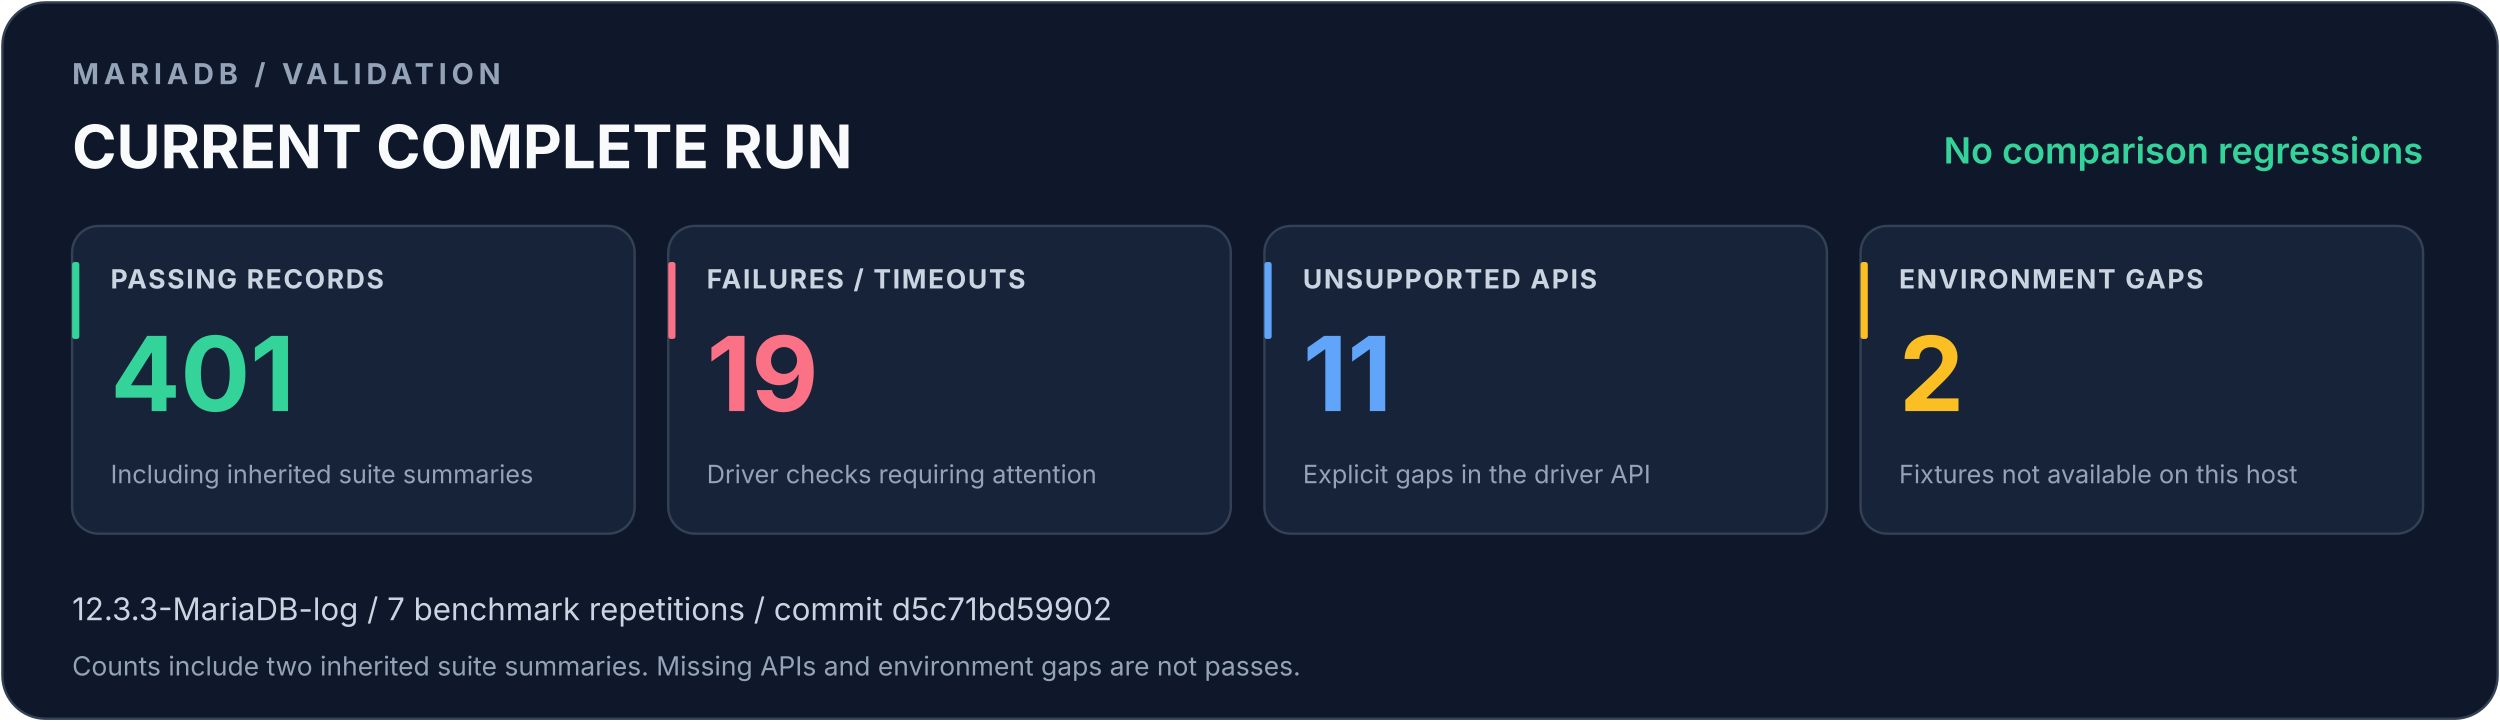
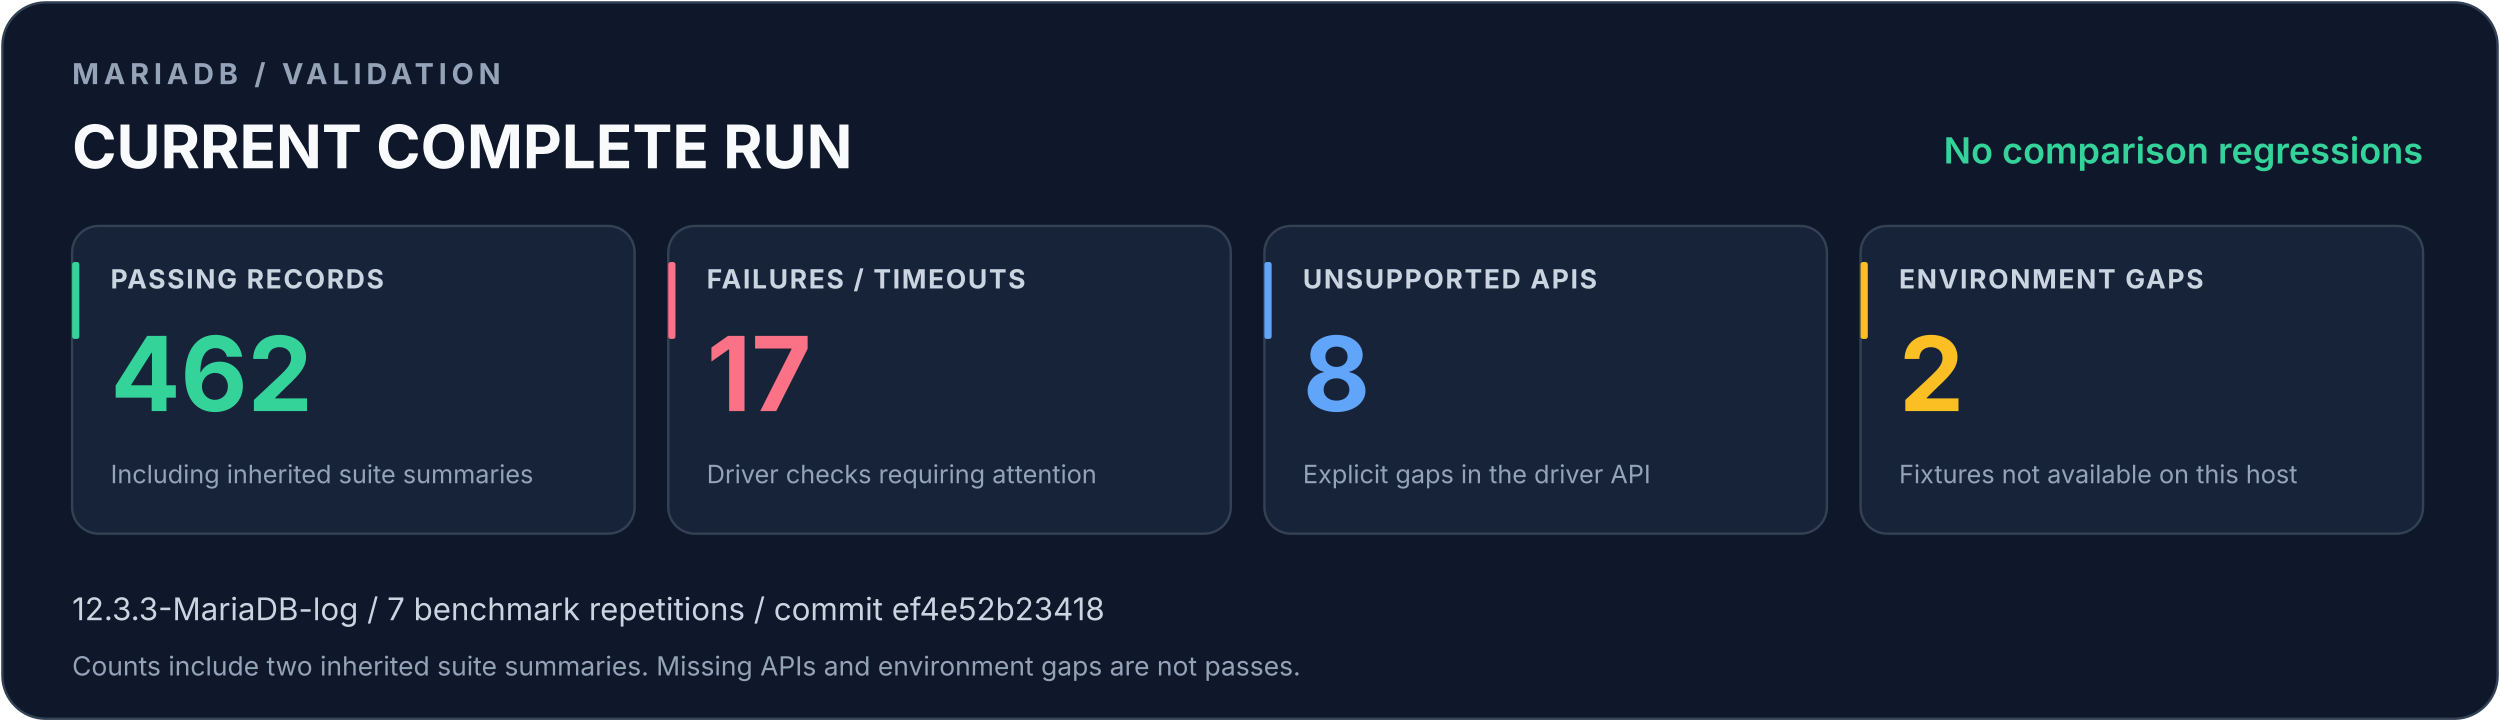
<svg xmlns="http://www.w3.org/2000/svg" width="1040" height="300" viewBox="0 0 1040 300" role="img" aria-labelledby="title description">
  <rect x="1" y="1" width="1038" height="298" rx="18" fill="#0f172a" stroke="#334155" />
  <g font-family="-apple-system, BlinkMacSystemFont, Segoe UI, sans-serif">
    <text x="30" y="35" font-size="12" font-weight="700" letter-spacing="2" fill="#94a3b8">MARIADB / VALIDATION</text>
    <text x="30" y="70" font-size="25" font-weight="700" fill="#f8fafc">CURRENT COMPLETE RUN</text>
    <text x="1008" y="68" text-anchor="end" font-size="15" font-weight="600" fill="#34d399">No comparison regressions</text>
    <rect x="30" y="94" width="234" height="128" rx="11" fill="#172338" stroke="#334155" />
    <rect x="30" y="109" width="3" height="32" rx="1" fill="#34d399" />
    <text x="46" y="120" font-size="11" font-weight="700" letter-spacing="0.7" fill="#cbd5e1">PASSING RECORDS</text>
-     <text x="46" y="171" font-size="43" font-weight="700" fill="#34d399">401</text>
+     <text x="46" y="171" font-size="43" font-weight="700" fill="#34d399">462</text>
    <text x="46" y="201" font-size="10.5" fill="#94a3b8">Including inherited suite summaries</text>
    <rect x="278" y="94" width="234" height="128" rx="11" fill="#172338" stroke="#334155" />
    <rect x="278" y="109" width="3" height="32" rx="1" fill="#fb7185" />
    <text x="294" y="120" font-size="11" font-weight="700" letter-spacing="0.7" fill="#cbd5e1">FAILURES / TIMEOUTS</text>
-     <text x="294" y="171" font-size="43" font-weight="700" fill="#fb7185">19</text>
+     <text x="294" y="171" font-size="43" font-weight="700" fill="#fb7185">17</text>
    <text x="294" y="201" font-size="10.5" fill="#94a3b8">Driver checks requiring attention</text>
    <rect x="526" y="94" width="234" height="128" rx="11" fill="#172338" stroke="#334155" />
    <rect x="526" y="109" width="3" height="32" rx="1" fill="#60a5fa" />
    <text x="542" y="120" font-size="11" font-weight="700" letter-spacing="0.7" fill="#cbd5e1">UNSUPPORTED APIS</text>
-     <text x="542" y="171" font-size="43" font-weight="700" fill="#60a5fa">11</text>
+     <text x="542" y="171" font-size="43" font-weight="700" fill="#60a5fa">8</text>
    <text x="542" y="201" font-size="10.5" fill="#94a3b8">Explicit gaps in the driver API</text>
    <rect x="774" y="94" width="234" height="128" rx="11" fill="#172338" stroke="#334155" />
    <rect x="774" y="109" width="3" height="32" rx="1" fill="#fbbf24" />
    <text x="790" y="120" font-size="11" font-weight="700" letter-spacing="0.7" fill="#cbd5e1">ENVIRONMENT GAPS</text>
    <text x="790" y="171" font-size="43" font-weight="700" fill="#fbbf24">2</text>
    <text x="790" y="201" font-size="10.5" fill="#94a3b8">Fixtures not available on this host</text>
-     <text x="30" y="258" font-size="13" fill="#cbd5e1">12.3.3-MariaDB-log  /  7 benchmark repetitions  /  commit d5c71bd59902</text>
+     <text x="30" y="258" font-size="13" fill="#cbd5e1">12.3.3-MariaDB-log  /  7 benchmark repetitions  /  commit ef4e52b23418</text>
    <text x="30" y="281" font-size="11" fill="#94a3b8">Counts include two inherited suite summaries. Missing APIs and environment gaps are not passes.</text>
  </g>
</svg>
